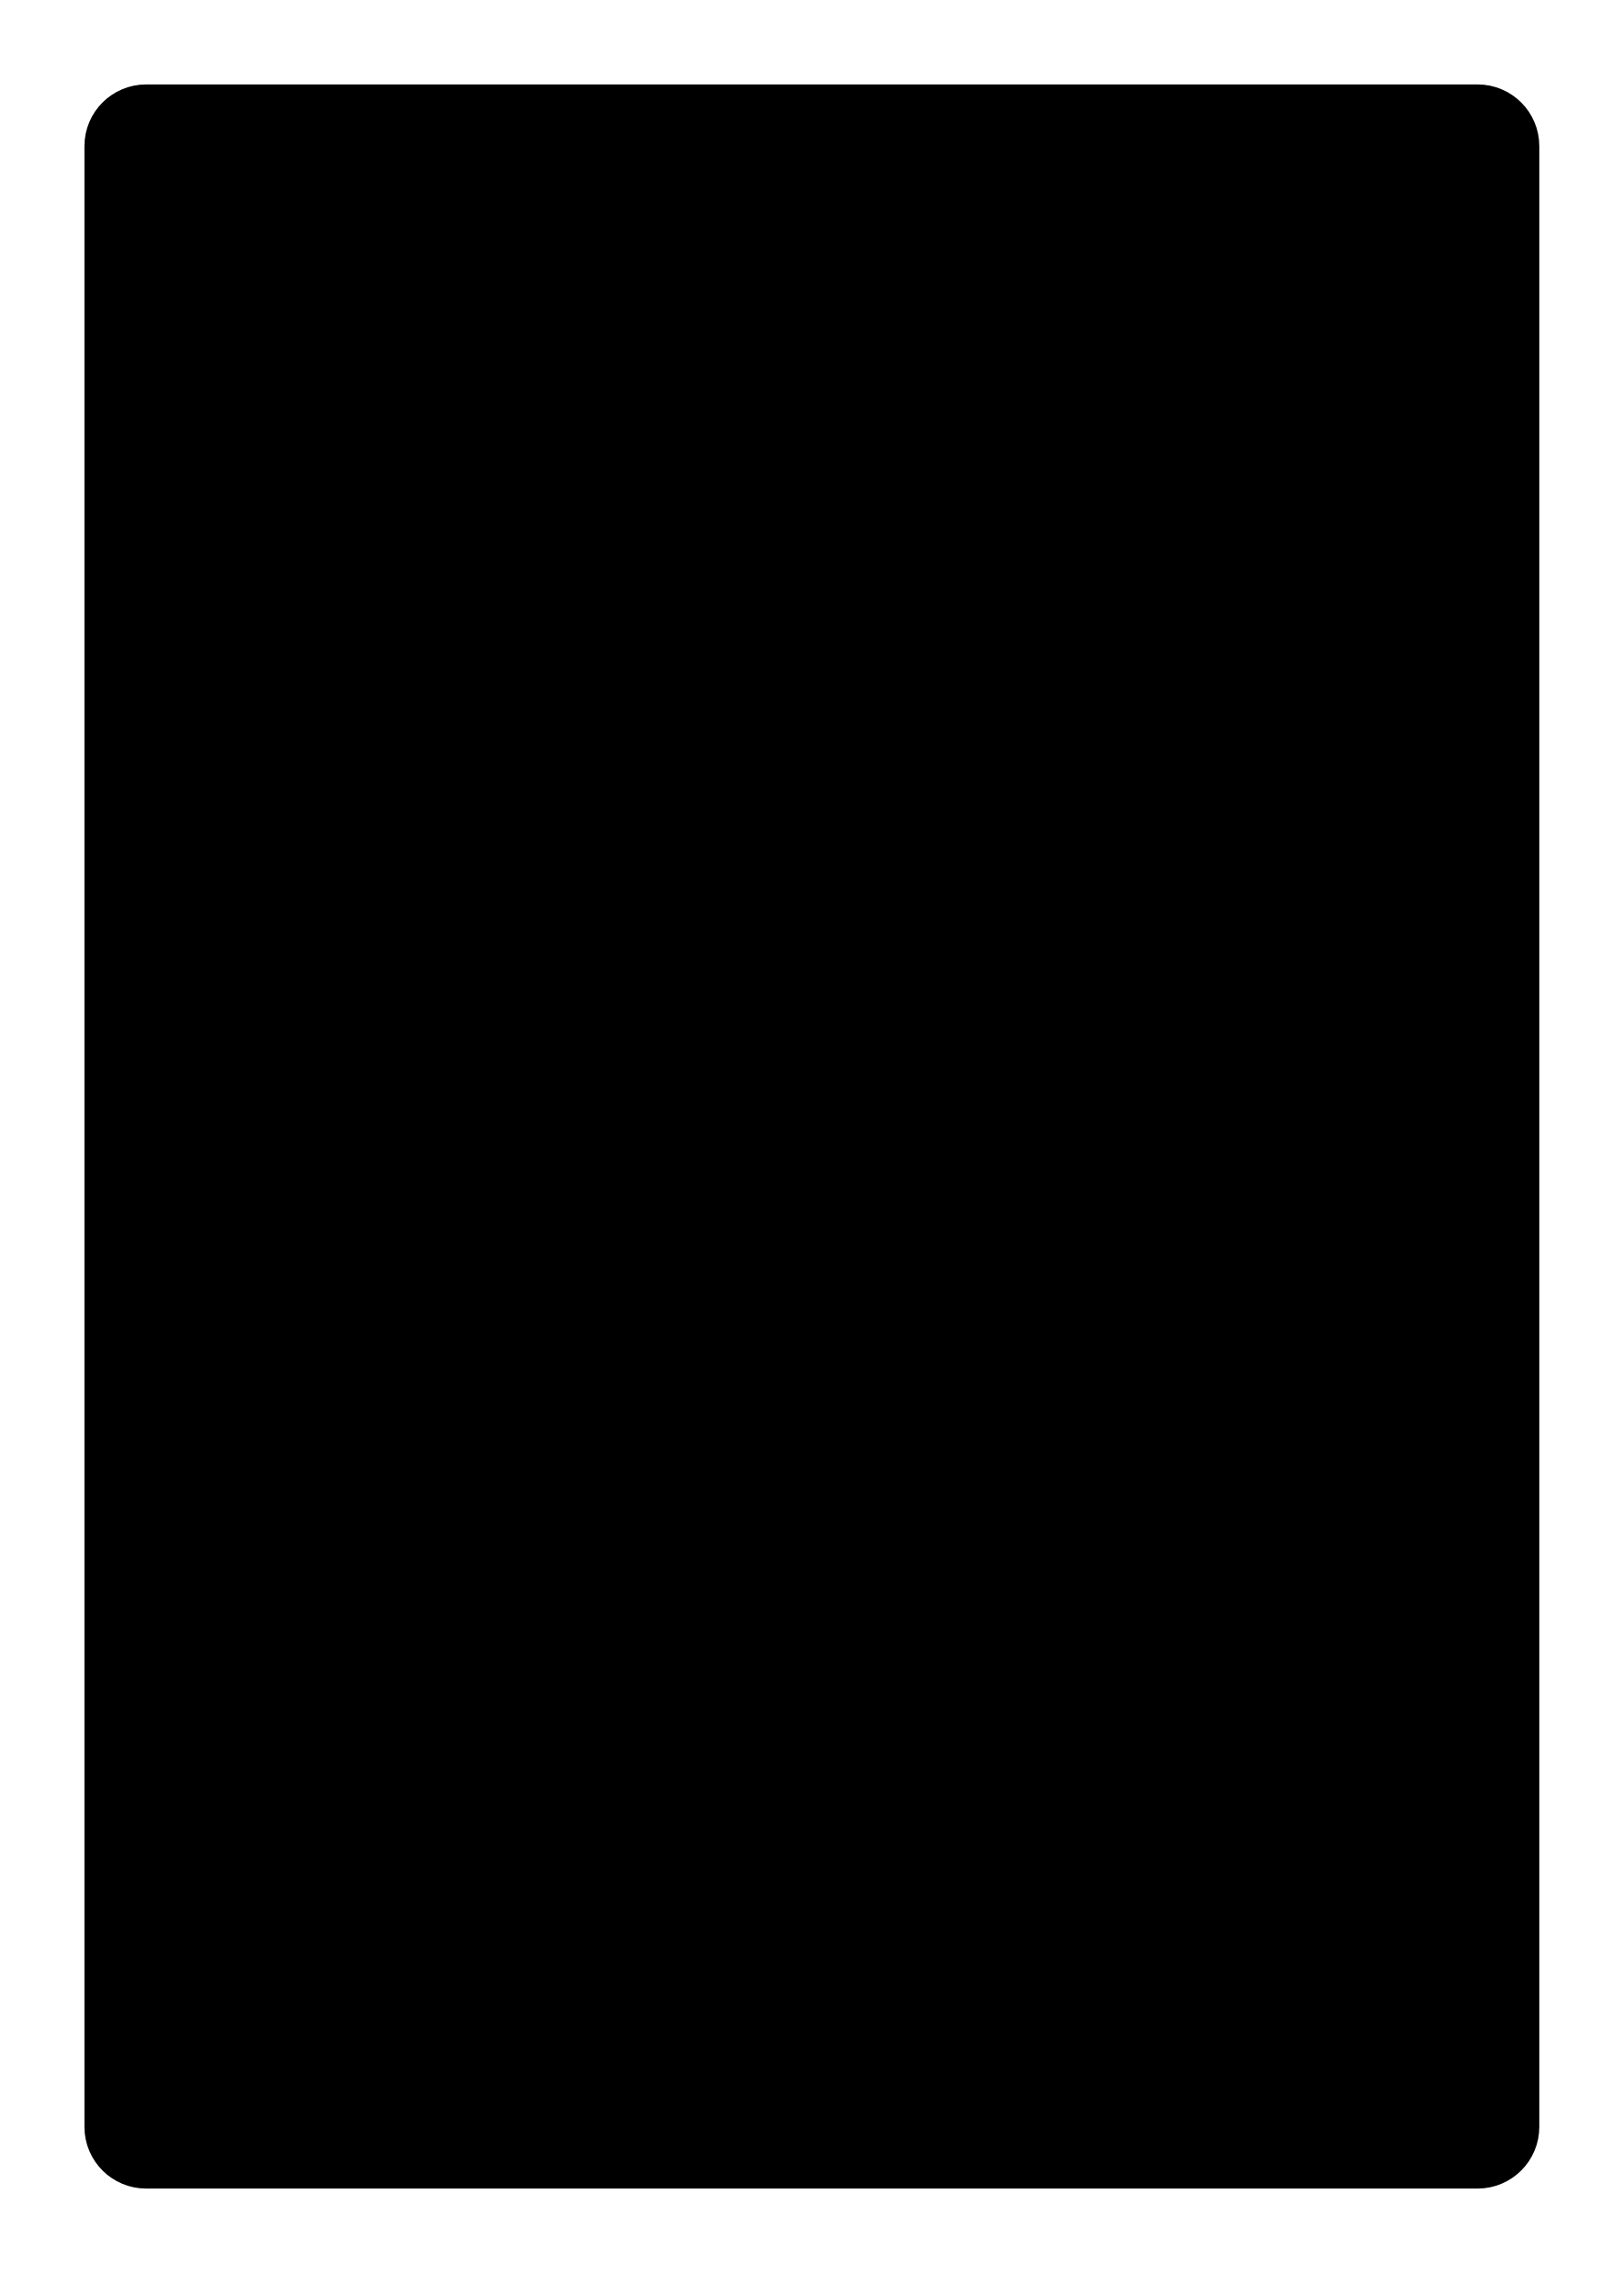
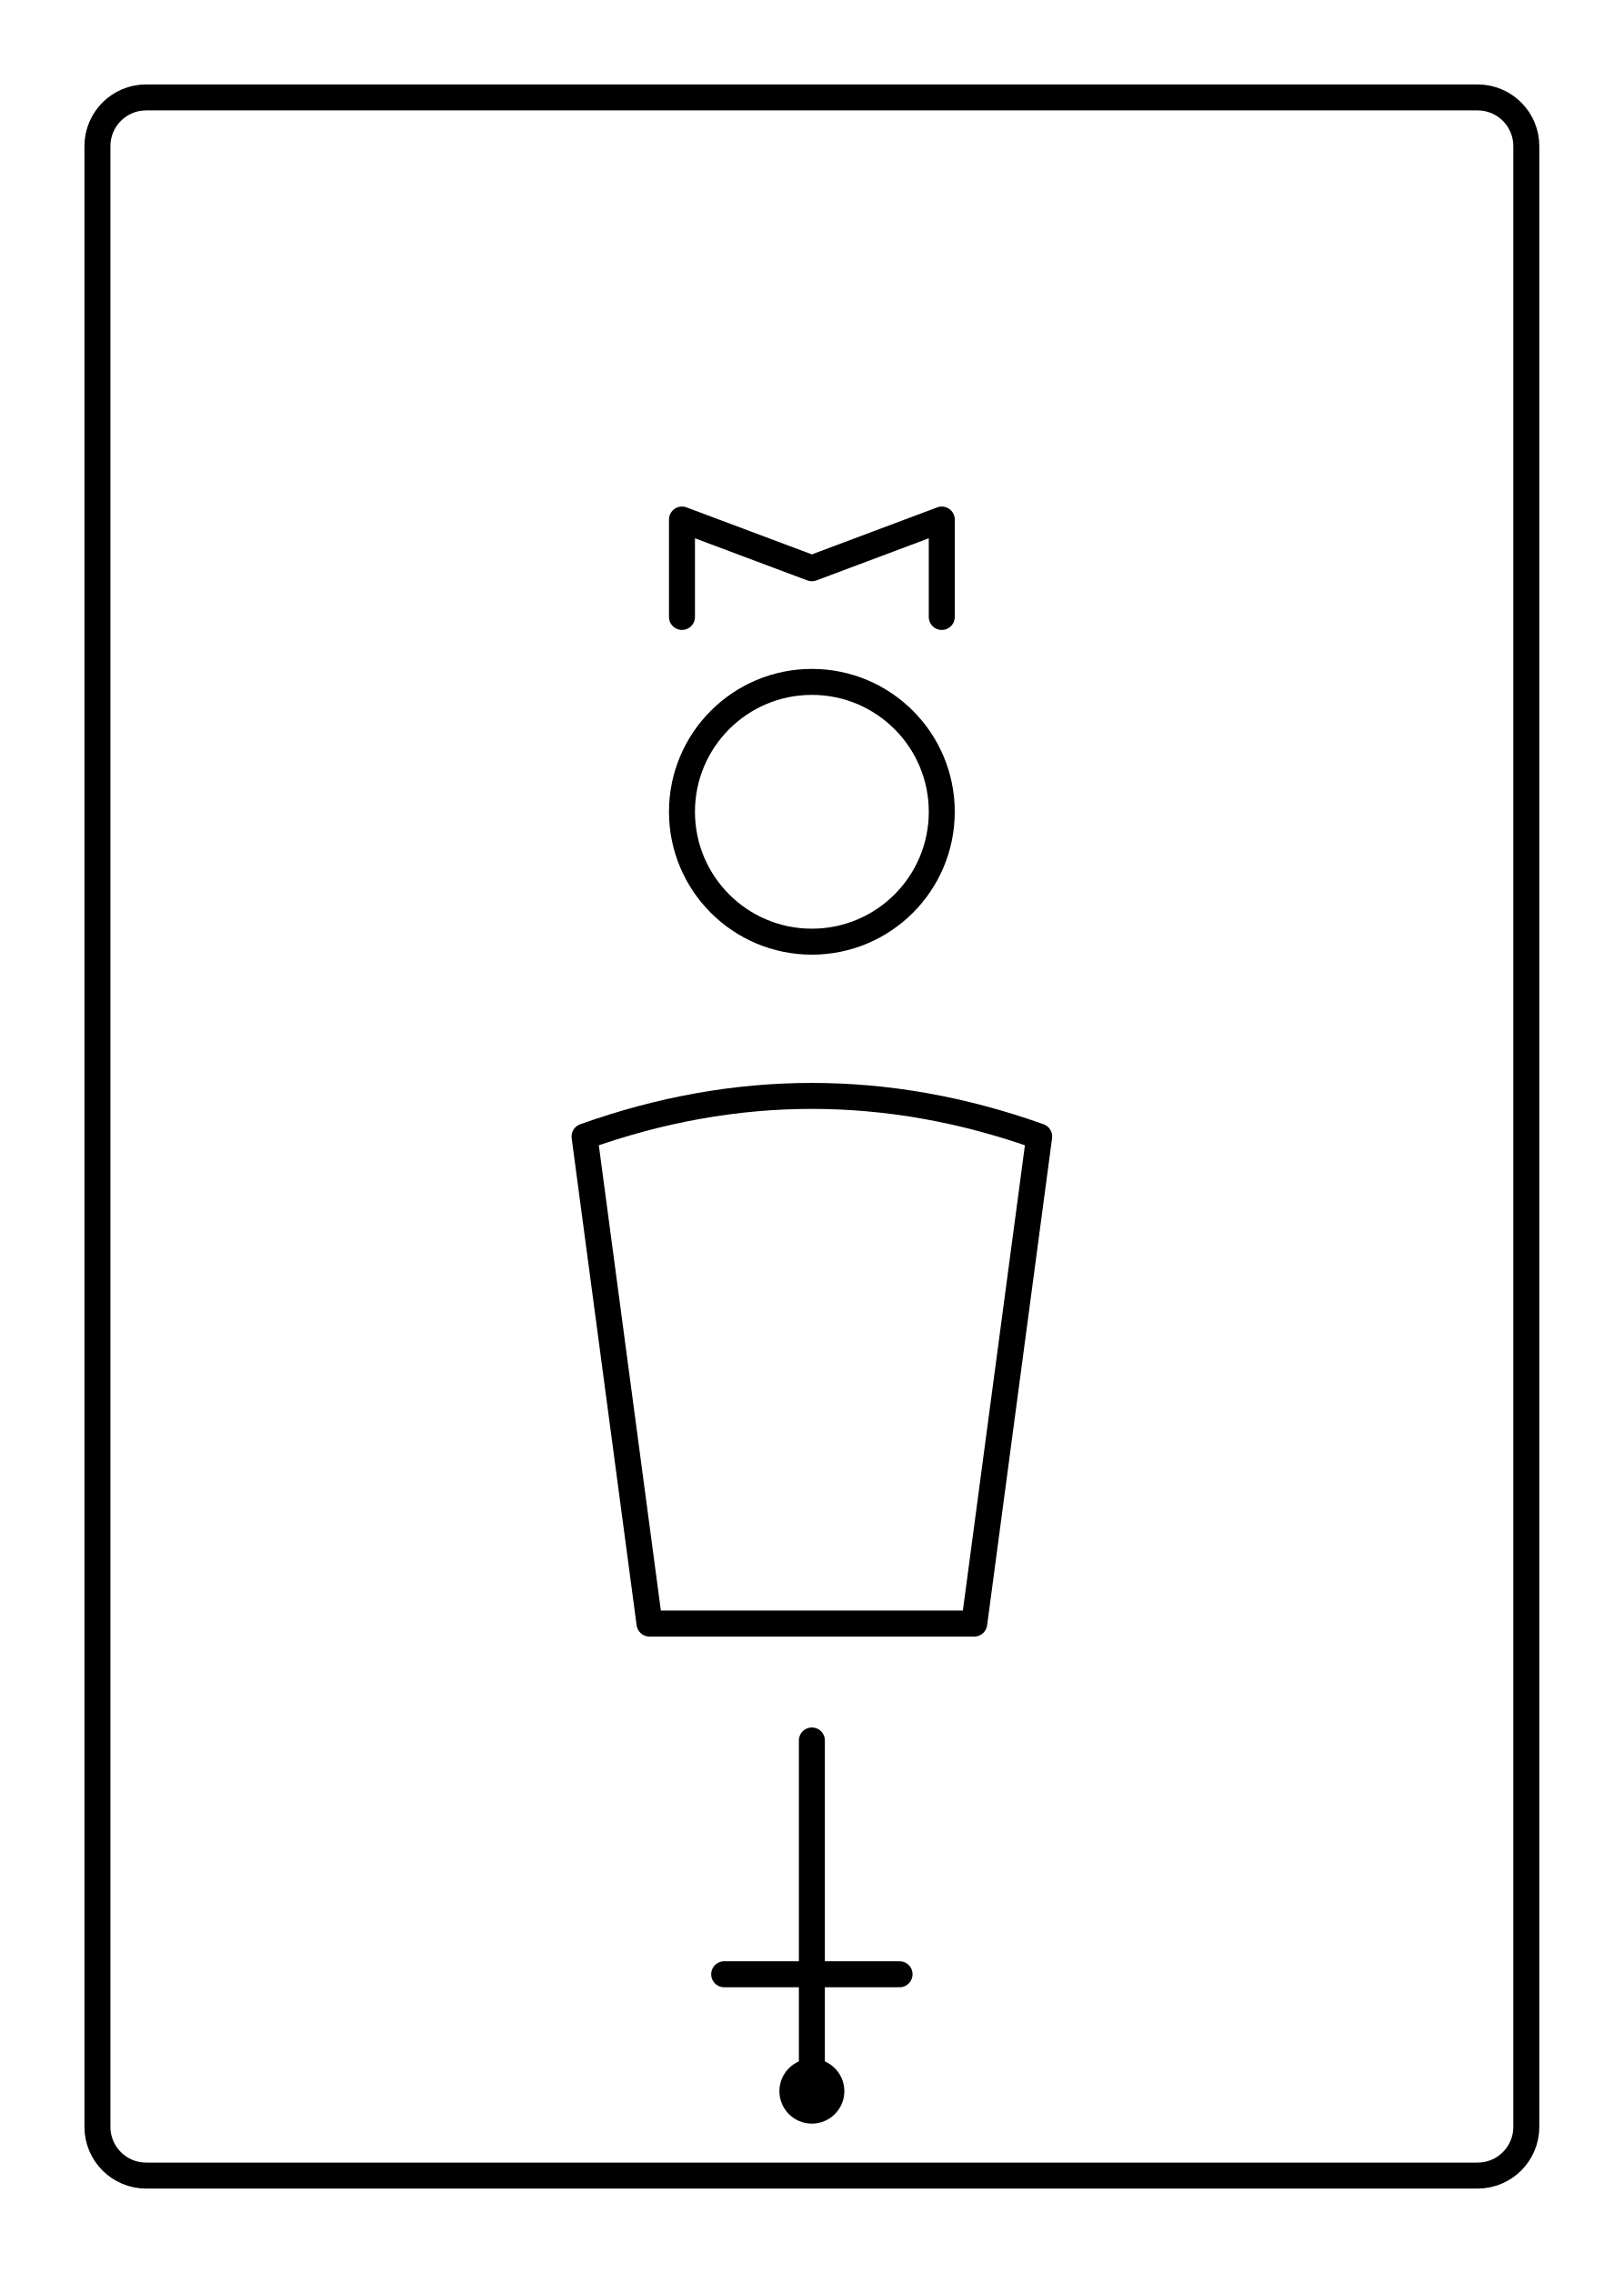
- <svg xmlns="http://www.w3.org/2000/svg" viewBox="0 0 100 140" role="img" aria-label="Queen of Swords" fill="currentColor" stroke="currentColor" stroke-width="1.6" stroke-linecap="round" stroke-linejoin="round">
-   <rect x="6" y="6" width="88" height="128" rx="3" stroke-width="1.6" />
-   <path d="M 42 38 L 42 32 L 50 35 L 58 32 L 58 38" stroke-width="1.6" />
-   <circle cx="50" cy="50" r="8" stroke-width="1.6" />
-   <path d="M 36 70 Q 50 65, 64 70 L 60 100 L 40 100 Z" stroke-width="1.6" />
-   <path d="M 50 107.2 L 50 127.0" stroke-width="1.6" />
-   <path d="M 44.6 121.6 L 55.4 121.6" stroke-width="1.6" />
-   <circle cx="50" cy="128.8" r="2" />
+ <svg xmlns="http://www.w3.org/2000/svg" viewBox="0 0 100 140" role="img" aria-label="Queen of Swords" fill="none" stroke="currentColor" stroke-width="1.6" stroke-linecap="round" stroke-linejoin="round">
+   <rect x="6" y="6" width="88" height="128" rx="3" />
+   <path d="M 42 38 L 42 32 L 50 35 L 58 32 L 58 38" />
+   <circle cx="50" cy="50" r="8" />
+   <path d="M 36 70 Q 50 65, 64 70 L 60 100 L 40 100 Z" />
+   <path d="M 50 107.2 L 50 127.0" />
+   <path d="M 44.6 121.6 L 55.4 121.6" />
+   <circle cx="50" cy="128.8" r="2" fill="currentColor" stroke="none" />
</svg>
